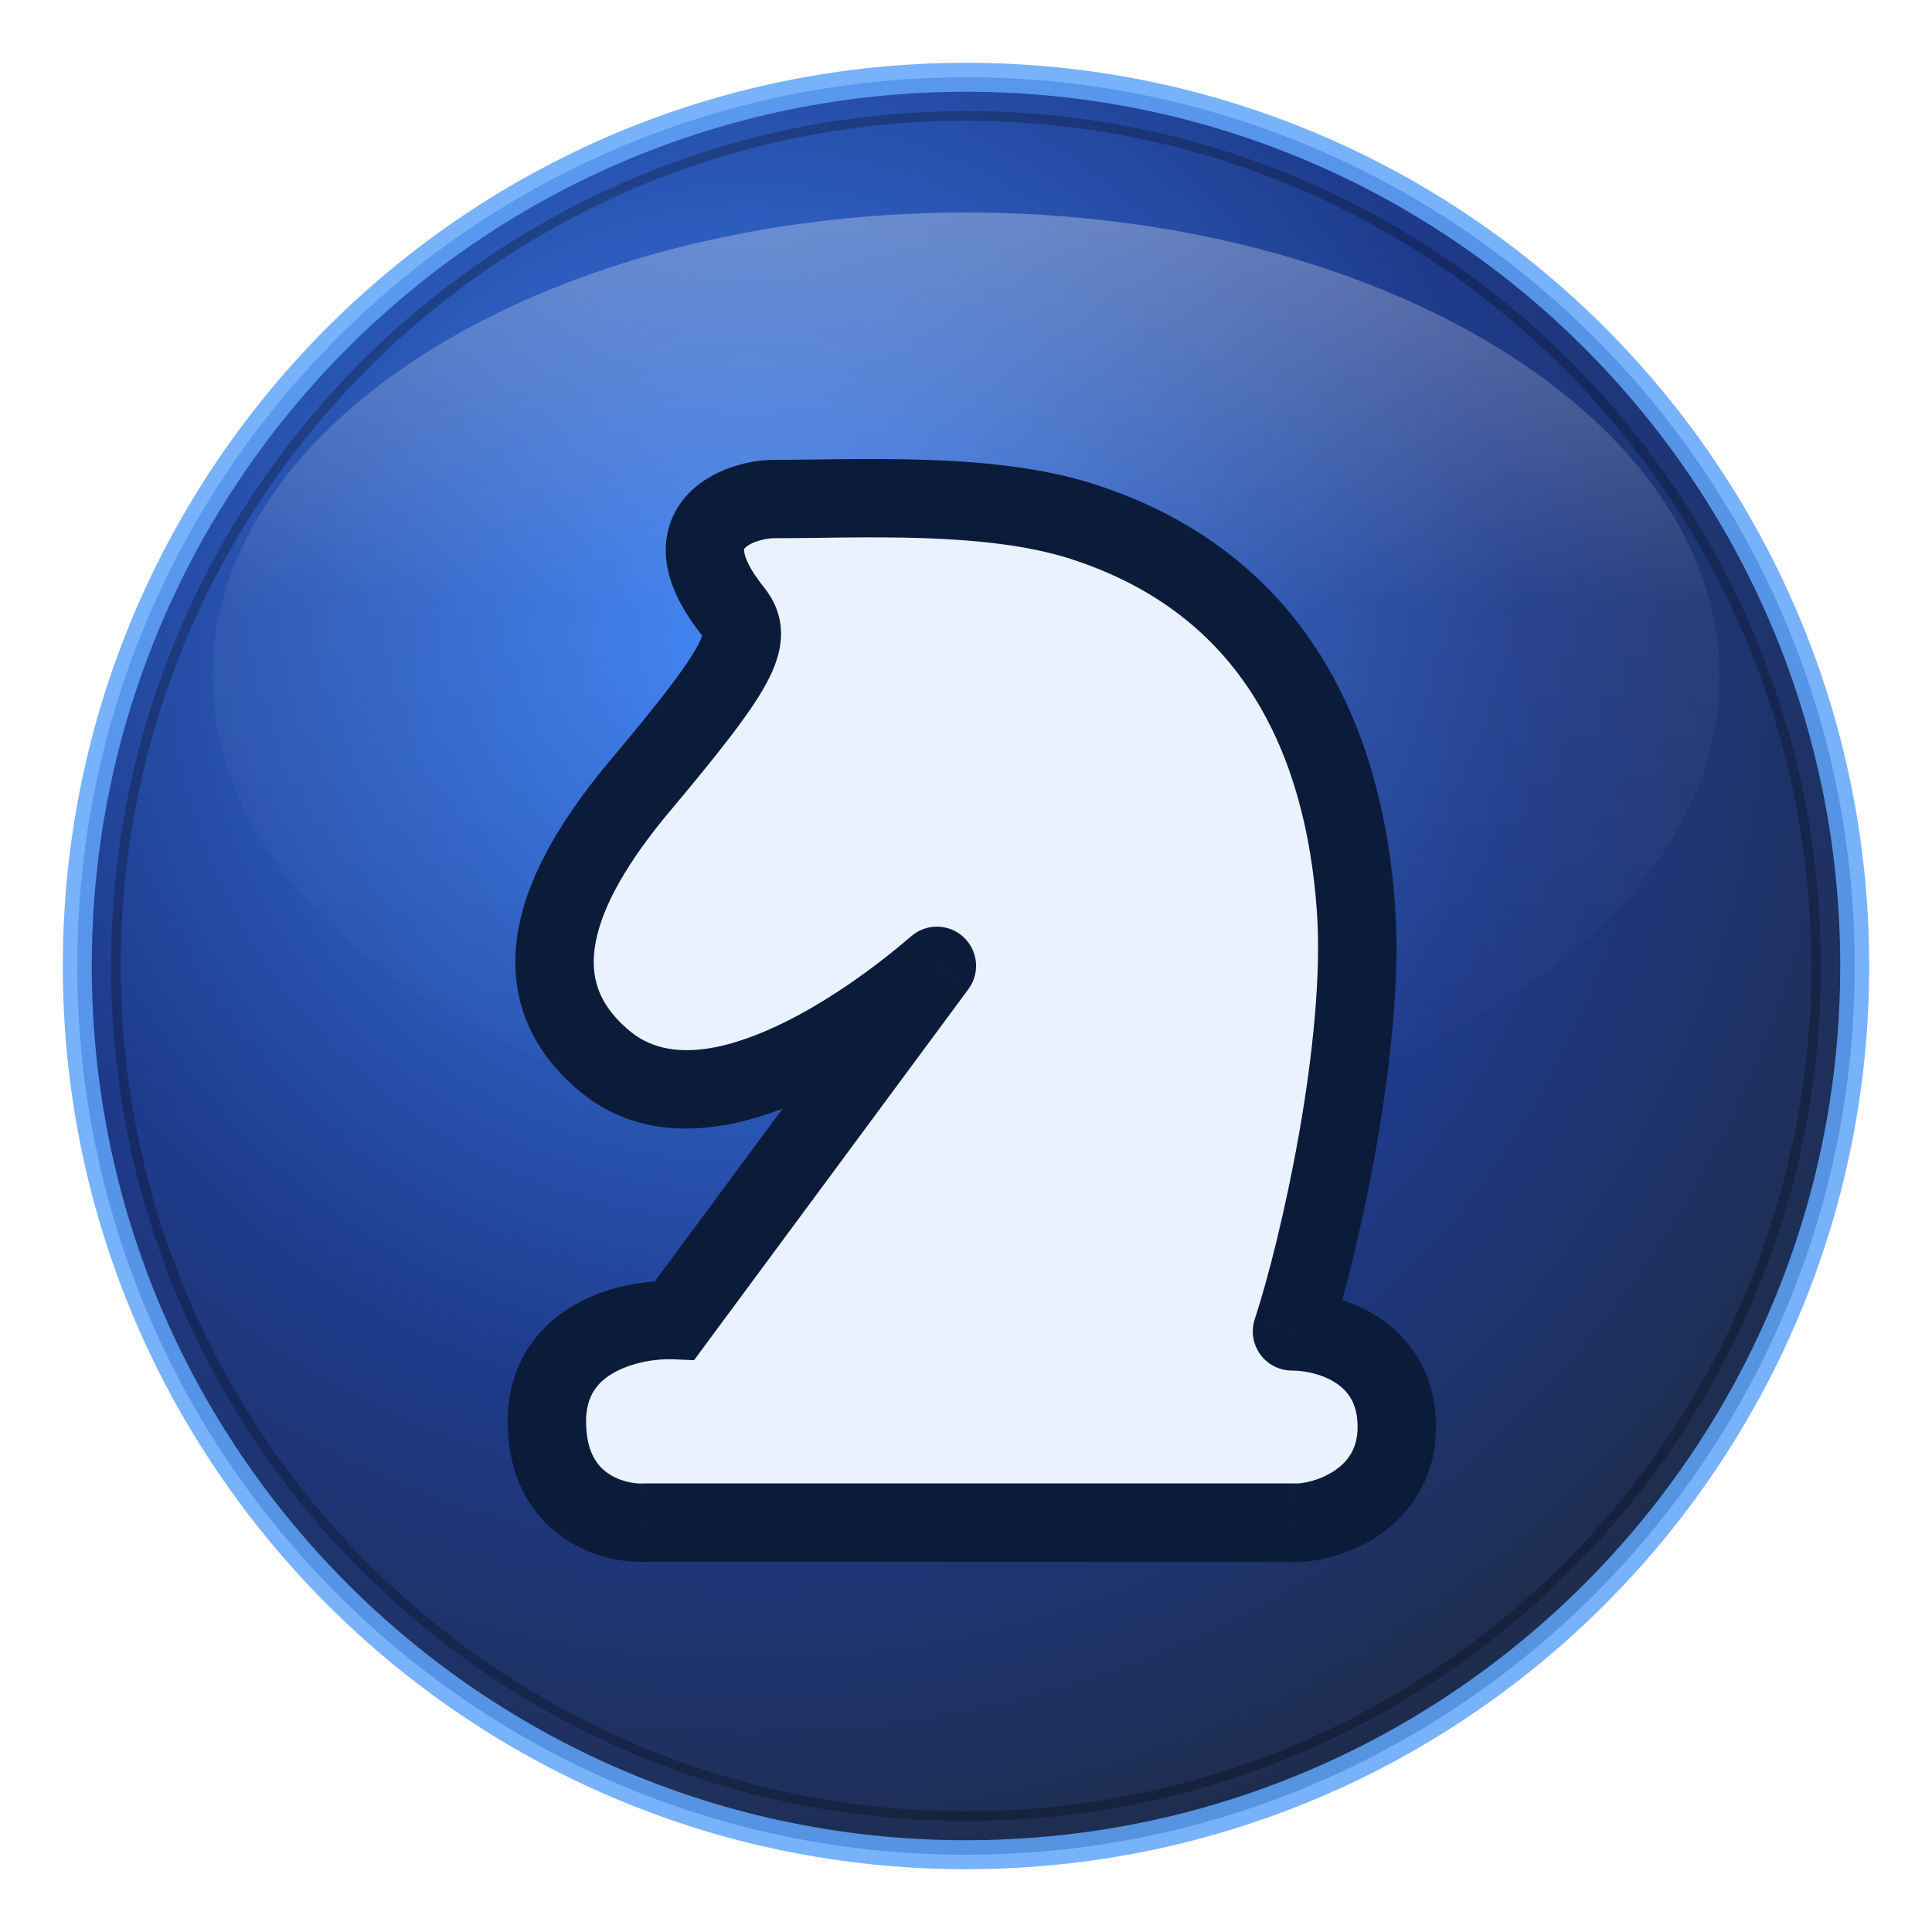
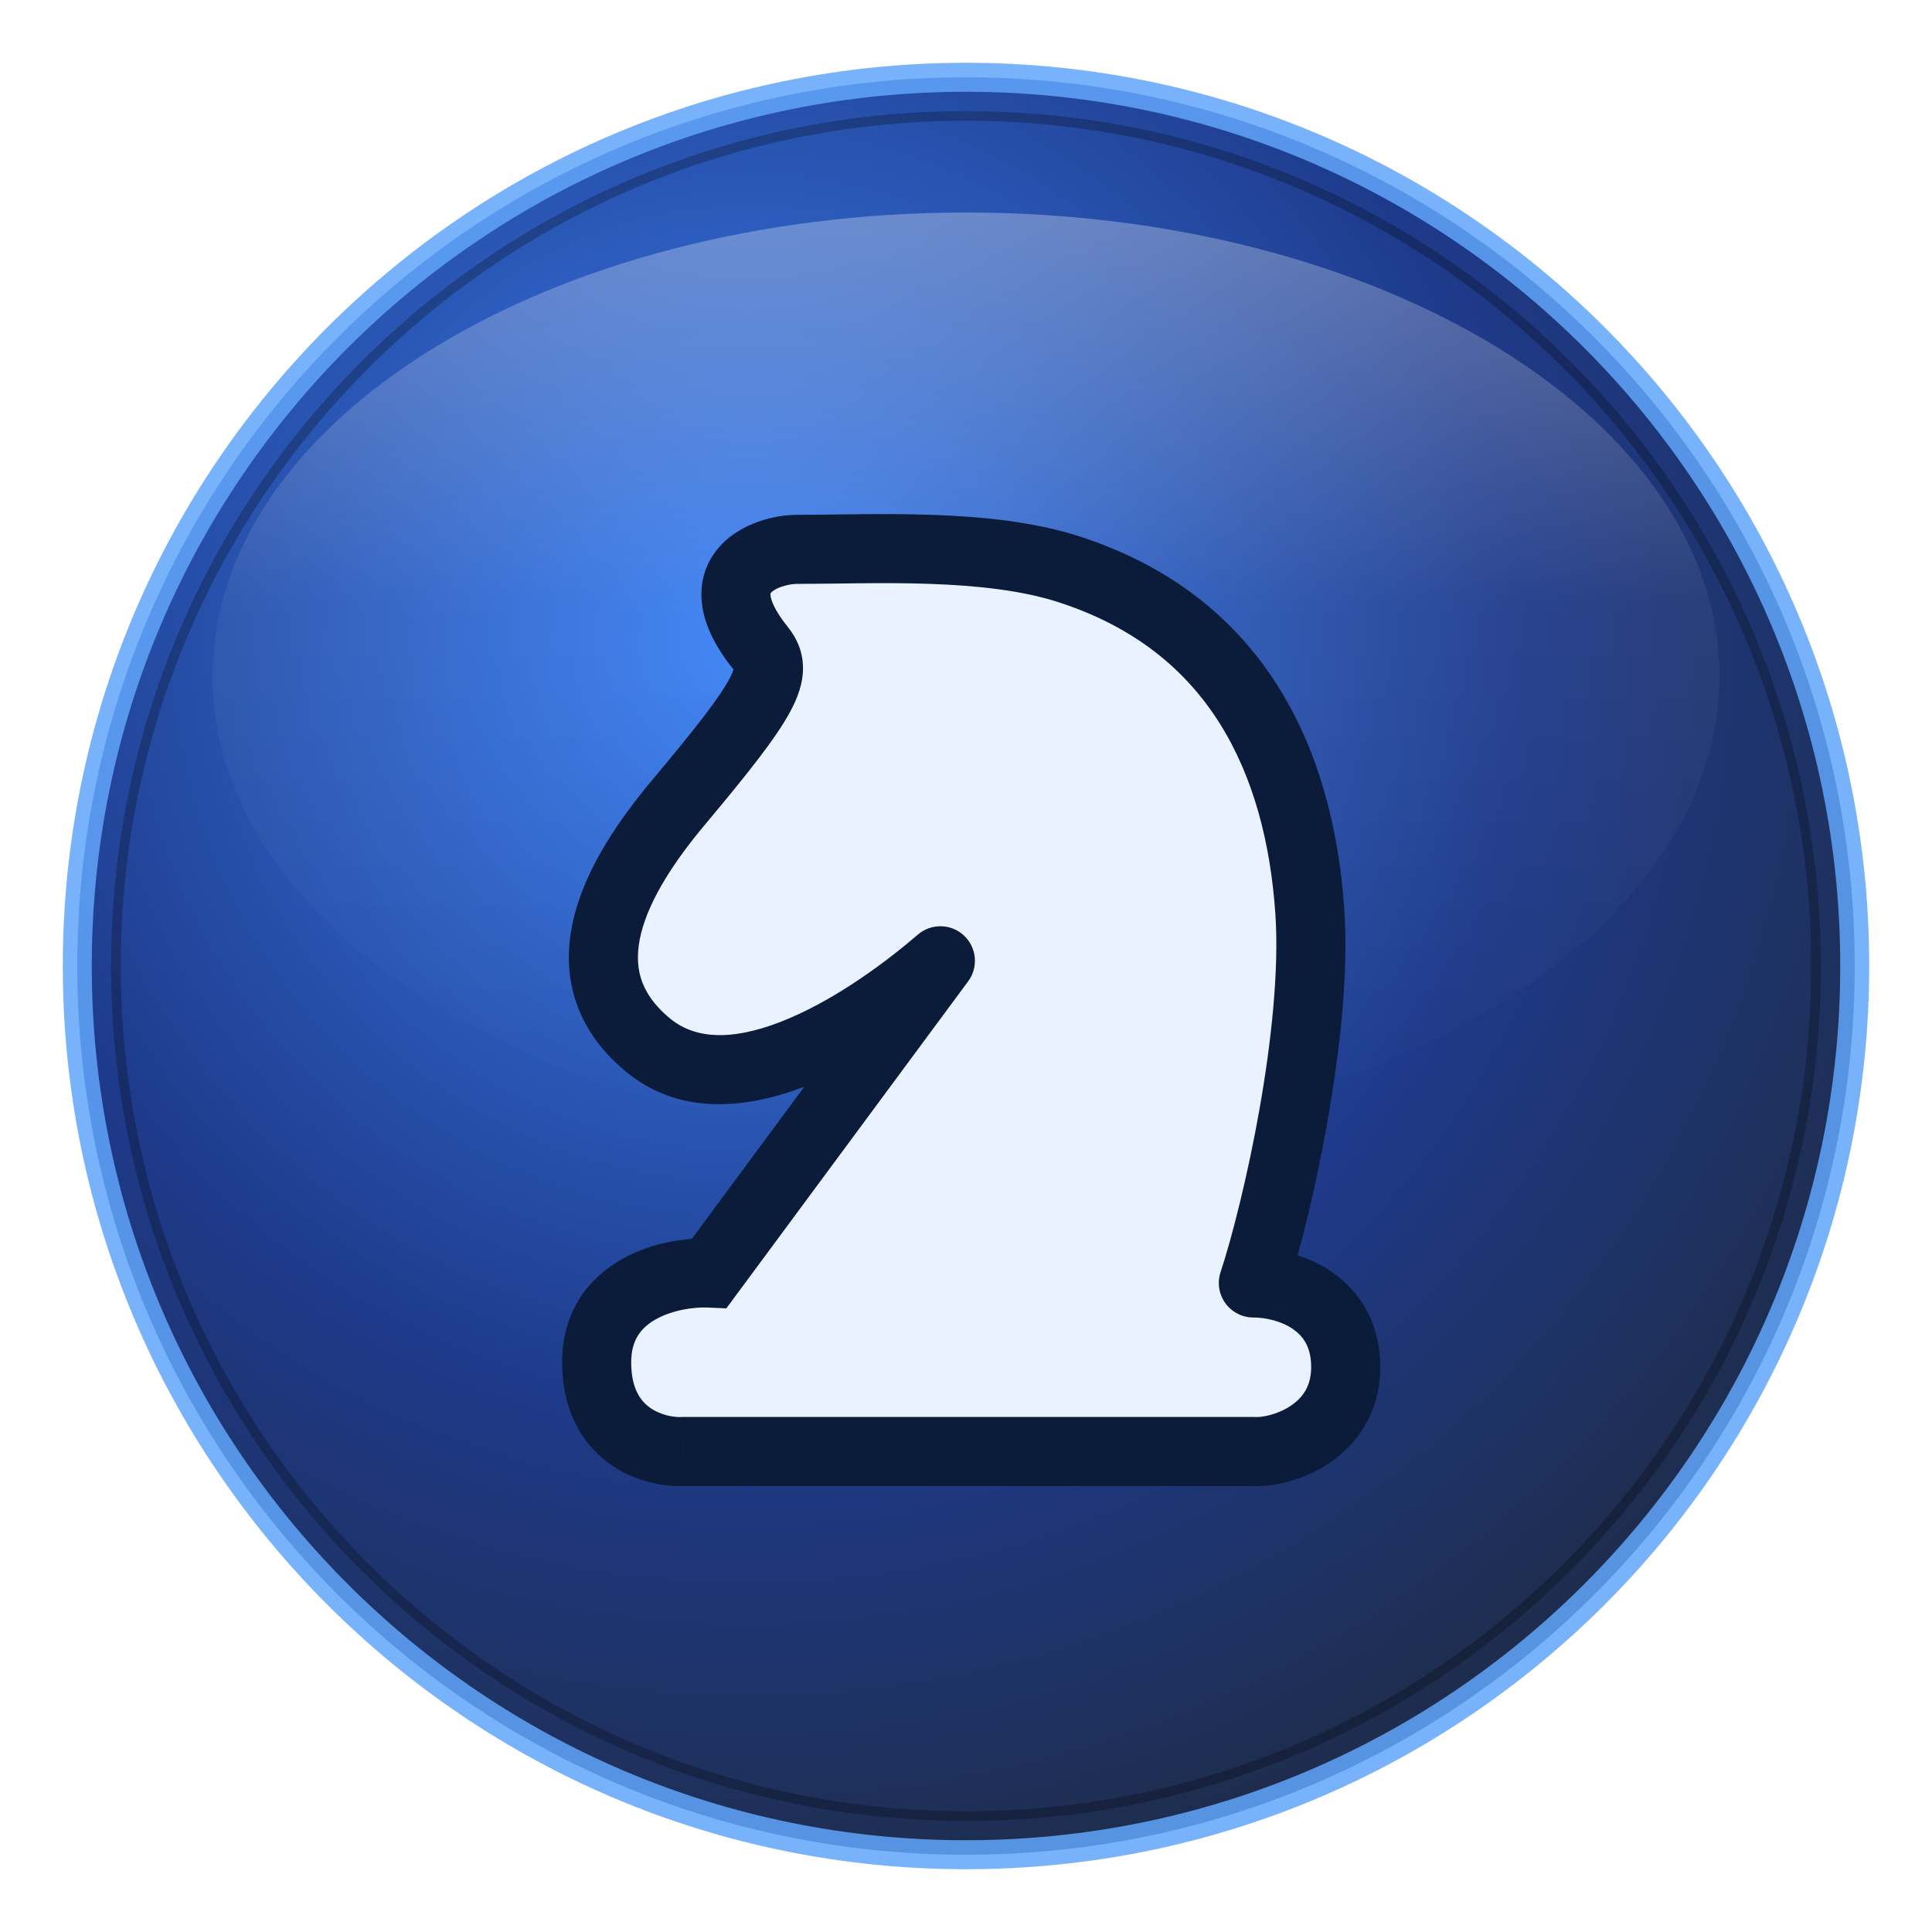
<svg xmlns="http://www.w3.org/2000/svg" width="200" height="200" viewBox="0 0 200 200">
  <defs>
    <radialGradient id="bgavatar_knight_bluesvg" cx="38%" cy="32%" r="78%">
      <stop offset="0%" stop-color="#3B82F6" />
      <stop offset="55%" stop-color="#1E3A8A" />
      <stop offset="100%" stop-color="#1E293B" />
    </radialGradient>
    <linearGradient id="glossavatar_knight_bluesvg" x1="0" y1="0" x2="0" y2="1">
      <stop offset="0%" stop-color="#FFFFFF" stop-opacity="0.30" />
      <stop offset="42%" stop-color="#FFFFFF" stop-opacity="0.05" />
      <stop offset="100%" stop-color="#FFFFFF" stop-opacity="0" />
    </linearGradient>
  </defs>
  <circle cx="100" cy="100" r="92" fill="url(#bgavatar_knight_bluesvg)" />
  <ellipse cx="100" cy="70" rx="78" ry="48" fill="url(#glossavatar_knight_bluesvg)" />
-   <g transform="translate(50.22 45.00) scale(3.6875)">
+   <g transform="translate(56.13 51.00) scale(3.25)">
    <path d="M5.329 24.857L12.683 14.911C10.667 16.647 6.113 19.868 3.368 17.594C0.622 15.321 2.364 12.226 4.348 9.858C7.127 6.542 7.583 5.733 6.963 4.964C5.002 2.528 7.181 1.806 8.107 1.806C10.558 1.806 14.154 1.595 16.768 2.438C22.161 4.175 24.122 8.595 24.449 13.332C24.711 17.121 23.414 22.857 22.651 25.173C23.796 25.173 25.593 25.805 25.593 27.857C25.593 29.91 23.578 30.594 22.651 30.541H13.5L4.512 30.541C3.586 30.594 1.734 30.067 1.734 27.699C1.734 25.331 4.13 24.805 5.329 24.857Z" fill="#EAF2FF" />
    <path d="M12.683 14.911L13.567 15.565C13.9 15.114 13.842 14.485 13.431 14.104C13.021 13.723 12.389 13.712 11.965 14.077L12.683 14.911ZM5.329 24.857L5.281 25.956L5.865 25.982L6.213 25.511L5.329 24.857ZM4.512 30.541L4.512 29.441L4.481 29.441L4.449 29.443L4.512 30.541ZM13.5 30.541L13.5 31.641H13.5V30.541ZM22.651 25.173L21.607 24.829C21.496 25.164 21.553 25.532 21.76 25.818C21.967 26.104 22.299 26.273 22.651 26.273V25.173ZM22.651 30.541L22.714 29.443L22.683 29.441H22.651V30.541ZM24.449 13.332L25.547 13.256L25.547 13.256L24.449 13.332ZM16.768 2.438L16.431 3.485L16.768 2.438ZM8.107 1.806L8.107 2.906L8.107 2.906L8.107 1.806ZM6.963 4.964L7.82 4.274L7.82 4.274L6.963 4.964ZM4.348 9.858L3.505 9.151L3.505 9.151L4.348 9.858ZM3.368 17.594L4.069 16.747L4.069 16.747L3.368 17.594ZM11.798 14.257L4.444 24.203L6.213 25.511L13.567 15.565L11.798 14.257ZM5.377 23.758C4.631 23.726 3.516 23.865 2.543 24.412C1.506 24.994 0.634 26.054 0.634 27.699H2.834C2.834 26.976 3.159 26.589 3.621 26.329C4.146 26.034 4.828 25.936 5.281 25.956L5.377 23.758ZM0.634 27.699C0.634 29.214 1.248 30.277 2.128 30.918C2.951 31.516 3.909 31.677 4.574 31.639L4.449 29.443C4.188 29.458 3.758 29.382 3.423 29.138C3.145 28.937 2.834 28.553 2.834 27.699H0.634ZM4.512 31.641L13.5 31.641L13.5 29.441L4.512 29.441L4.512 31.641ZM22.651 26.273C23.055 26.273 23.555 26.391 23.921 26.647C24.235 26.867 24.493 27.209 24.493 27.857H26.693C26.693 26.453 26.052 25.453 25.182 24.844C24.363 24.271 23.392 24.073 22.651 24.073V26.273ZM24.493 27.857C24.493 28.46 24.222 28.827 23.851 29.079C23.43 29.365 22.933 29.455 22.714 29.443L22.589 31.639C23.296 31.68 24.27 31.454 25.088 30.898C25.956 30.308 26.693 29.307 26.693 27.857H24.493ZM22.651 29.441H13.5V31.641H22.651V29.441ZM23.696 25.517C24.097 24.299 24.624 22.234 25.018 19.996C25.41 17.768 25.686 15.283 25.547 13.256L23.352 13.408C23.473 15.169 23.232 17.448 22.851 19.614C22.471 21.771 21.968 23.731 21.607 24.829L23.696 25.517ZM25.547 13.256C25.375 10.77 24.77 8.288 23.439 6.174C22.095 4.038 20.045 2.337 17.106 1.391L16.431 3.485C18.884 4.275 20.512 5.653 21.578 7.346C22.657 9.06 23.197 11.157 23.352 13.408L25.547 13.256ZM17.106 1.391C15.652 0.922 13.979 0.76 12.414 0.707C10.861 0.653 9.277 0.706 8.107 0.706L8.107 2.906C9.388 2.906 10.828 2.853 12.339 2.905C13.838 2.957 15.27 3.111 16.431 3.485L17.106 1.391ZM8.107 0.706C7.752 0.706 7.32 0.772 6.9 0.918C6.487 1.062 5.994 1.315 5.617 1.756C5.21 2.231 4.993 2.863 5.095 3.594C5.19 4.276 5.549 4.961 6.106 5.653L7.82 4.274C7.397 3.748 7.293 3.429 7.274 3.291C7.261 3.201 7.279 3.197 7.288 3.187C7.326 3.142 7.429 3.063 7.623 2.996C7.812 2.93 8 2.906 8.107 2.906L8.107 0.706ZM6.106 5.653C6.15 5.708 6.107 5.668 6.107 5.591C6.106 5.562 6.115 5.648 5.961 5.934C5.642 6.528 4.916 7.468 3.505 9.151L5.192 10.564C6.559 8.932 7.45 7.81 7.898 6.977C8.128 6.551 8.309 6.083 8.307 5.582C8.304 5.033 8.086 4.604 7.82 4.274L6.106 5.653ZM3.505 9.151C2.488 10.365 1.421 11.889 1.018 13.493C0.811 14.316 0.769 15.195 1.029 16.072C1.291 16.956 1.835 17.753 2.666 18.442L4.069 16.747C3.528 16.298 3.26 15.857 3.138 15.447C3.015 15.03 3.018 14.562 3.151 14.03C3.428 12.927 4.224 11.719 5.192 10.564L3.505 9.151ZM2.666 18.442C4.535 19.989 6.894 19.55 8.73 18.768C10.614 17.966 12.356 16.644 13.401 15.744L11.965 14.077C10.994 14.914 9.451 16.07 7.868 16.744C6.237 17.439 4.946 17.473 4.069 16.747L2.666 18.442Z" fill="#0B1B3A" />
  </g>
  <circle cx="100" cy="100" r="92" fill="none" stroke="#60A5FA" stroke-width="3" opacity="0.85" />
  <circle cx="100" cy="100" r="88" fill="none" stroke="#000000" stroke-width="1" opacity="0.25" />
</svg>
